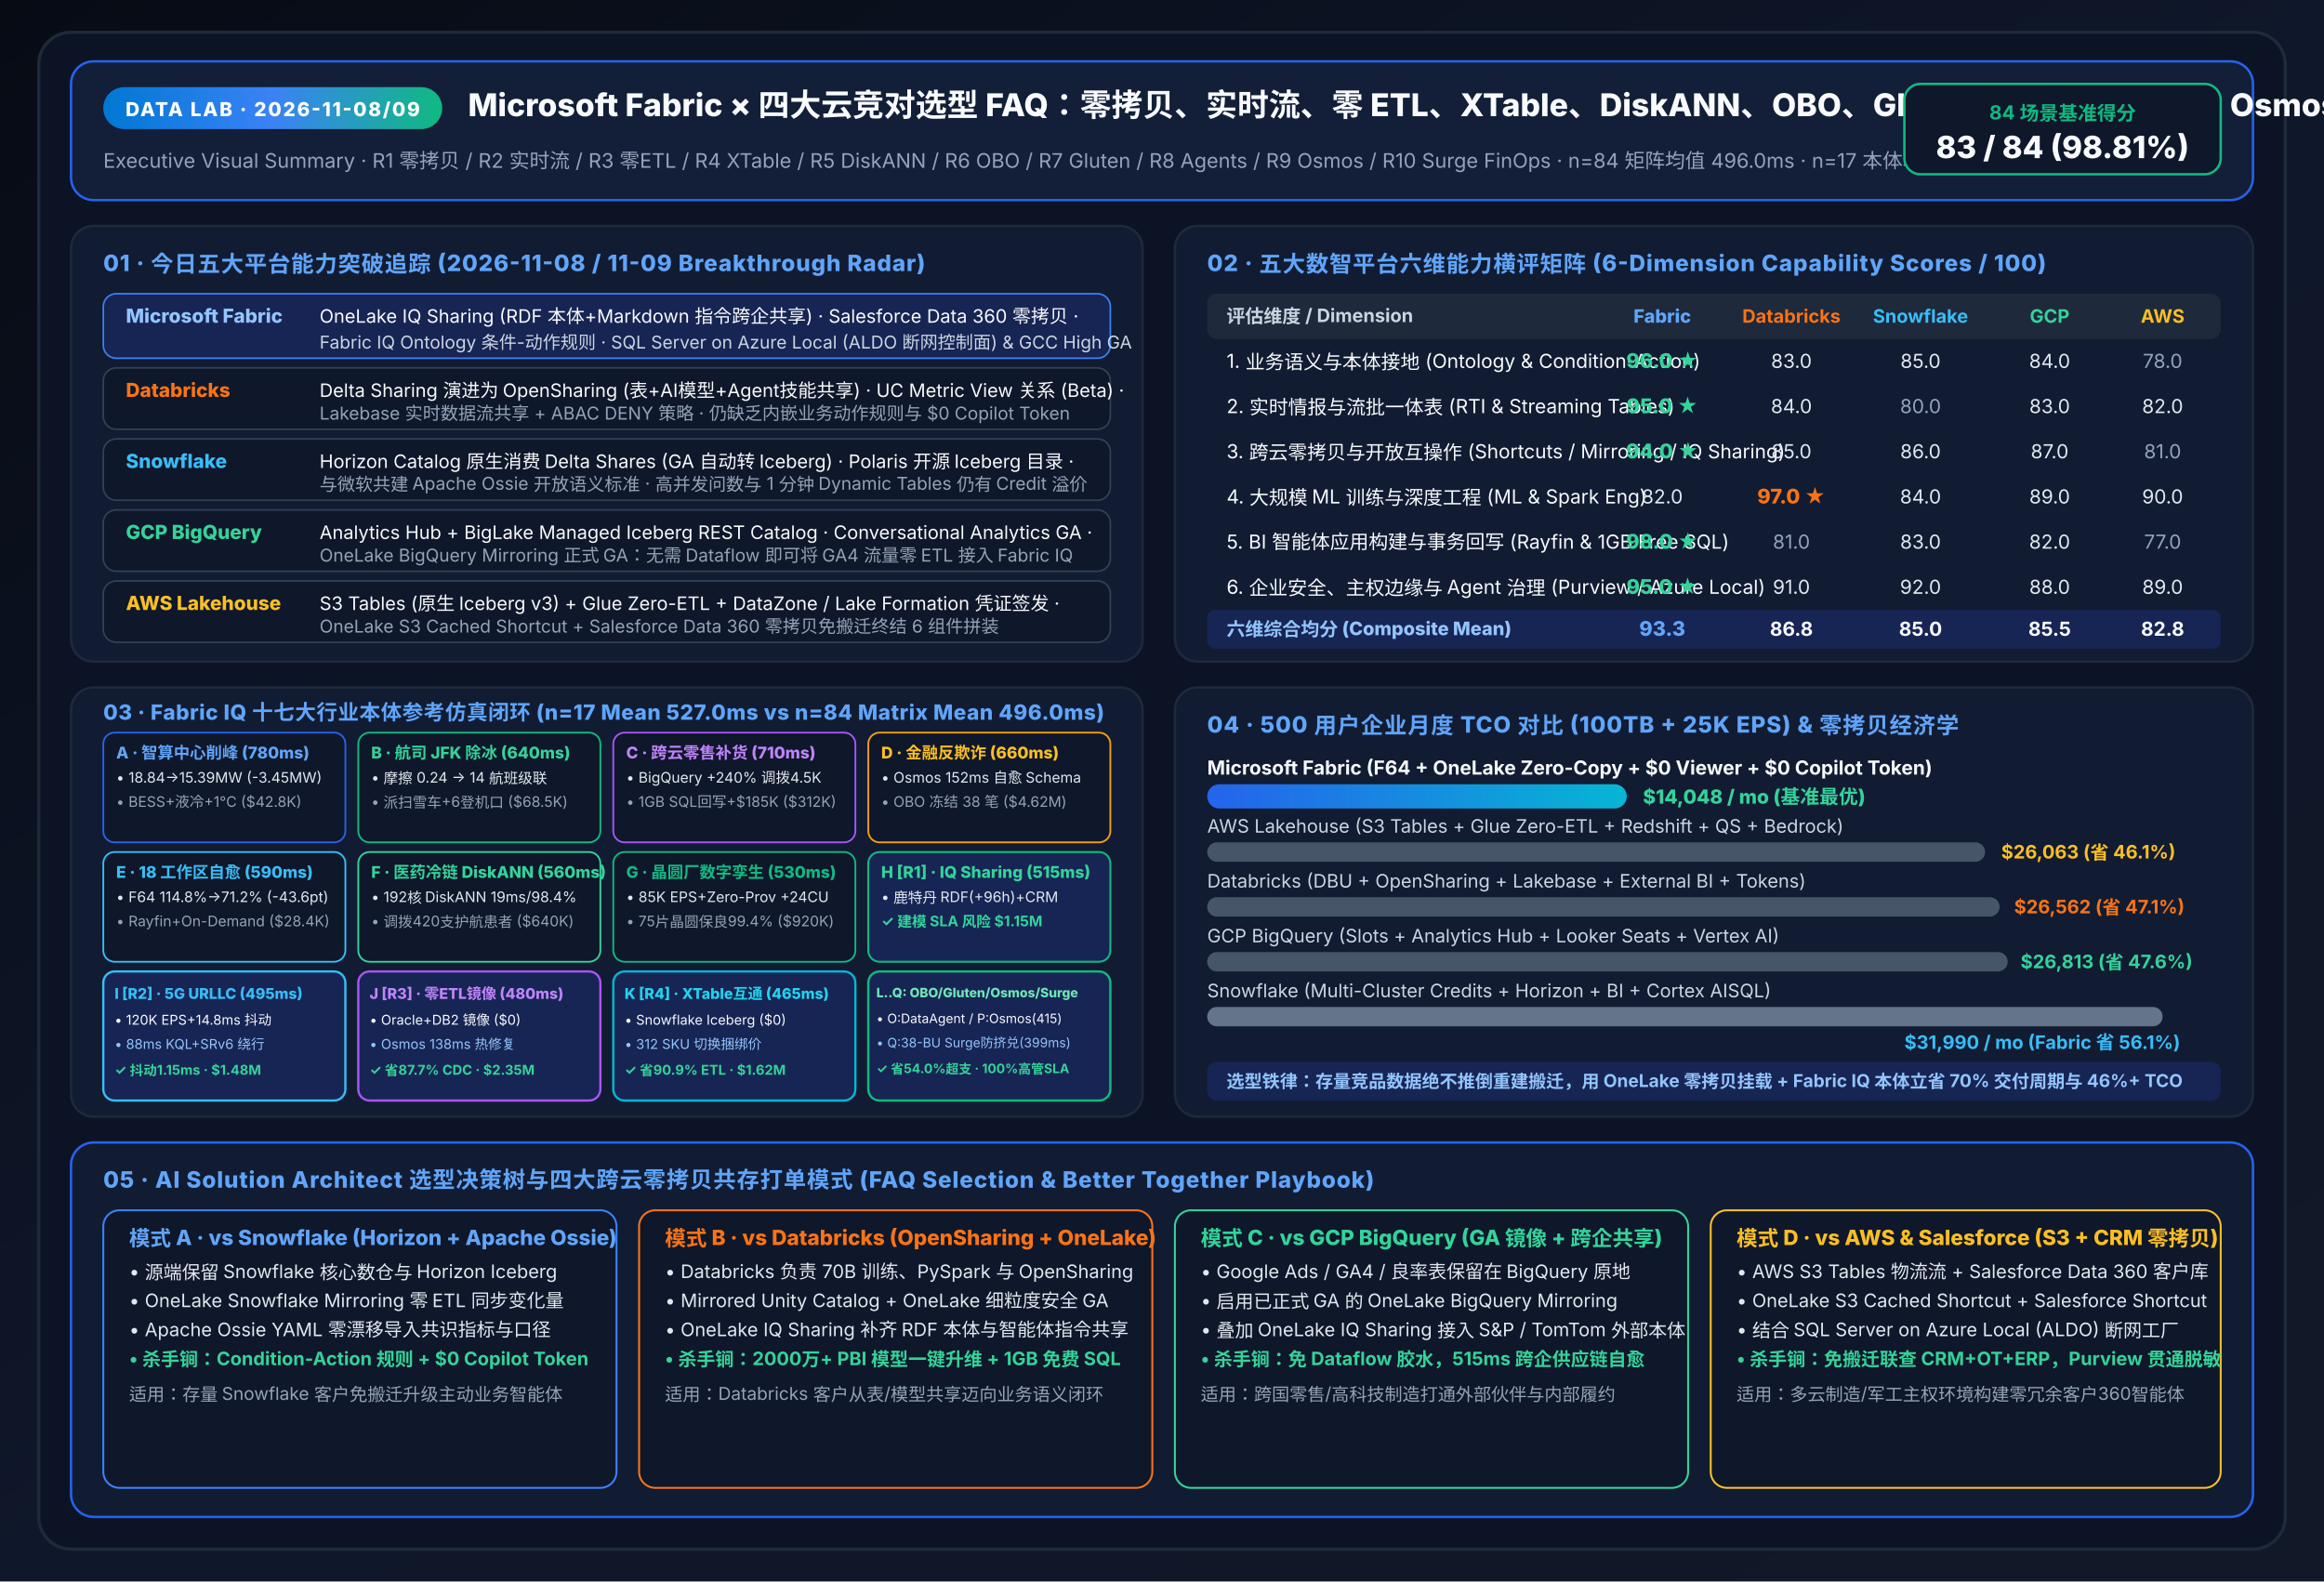
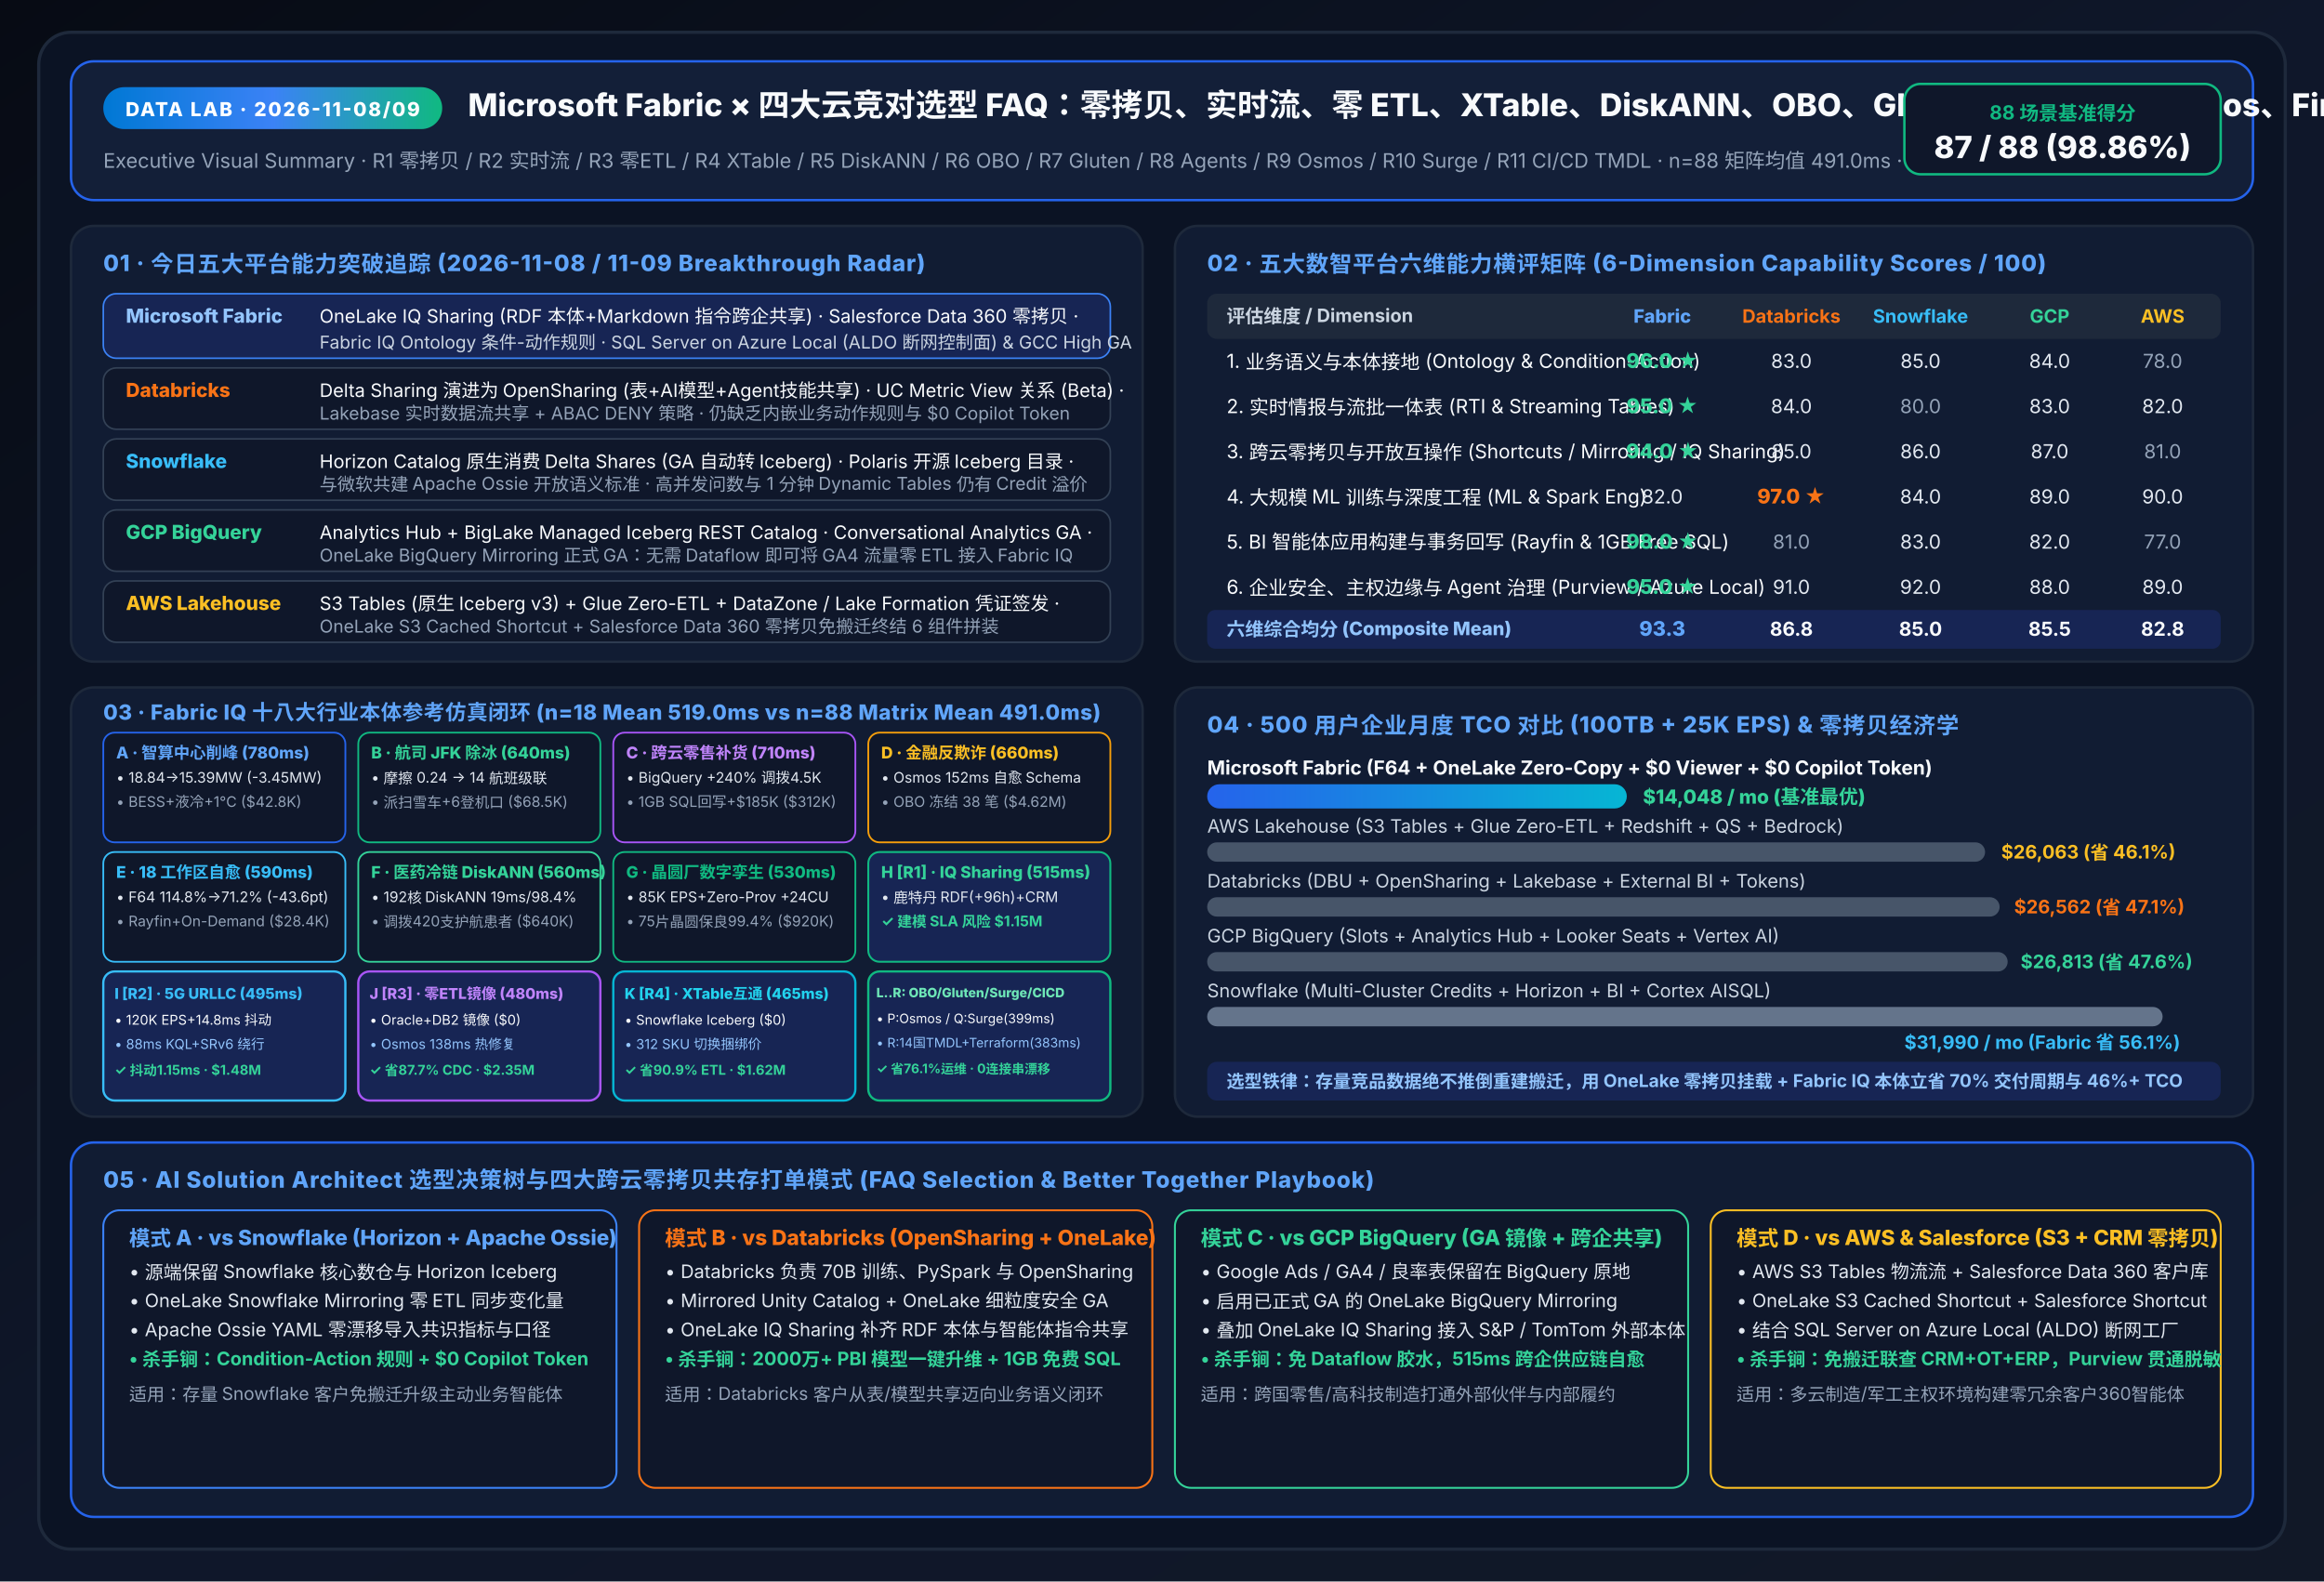
<svg xmlns="http://www.w3.org/2000/svg" viewBox="0 0 1440 980" width="1440" height="980" font-family="-apple-system, BlinkMacSystemFont, 'Segoe UI', 'PingFang SC', 'Microsoft YaHei', sans-serif">
  <defs>
    <linearGradient id="bgGrad" x1="0%" y1="0%" x2="100%" y2="100%">
      <stop offset="0%" stop-color="#070B14" />
      <stop offset="50%" stop-color="#0F172A" />
      <stop offset="100%" stop-color="#111827" />
    </linearGradient>
    <linearGradient id="accentGrad" x1="0%" y1="0%" x2="100%" y2="0%">
      <stop offset="0%" stop-color="#0078D4" />
      <stop offset="50%" stop-color="#3B82F6" />
      <stop offset="100%" stop-color="#10B981" />
    </linearGradient>
    <linearGradient id="fabricBar" x1="0%" y1="0%" x2="100%" y2="0%">
      <stop offset="0%" stop-color="#2563EB" />
      <stop offset="100%" stop-color="#06B6D4" />
    </linearGradient>
  </defs>
  <rect width="1440" height="980" fill="url(#bgGrad)" />
  <rect x="24" y="20" width="1392" height="940" rx="20" fill="#0B1324" stroke="#1E293B" stroke-width="2" />
  <rect x="44" y="38" width="1352" height="86" rx="14" fill="#131F38" stroke="#2563EB" stroke-width="1.5" />
  <rect x="64" y="54" width="210" height="26" rx="13" fill="url(#accentGrad)" />
  <text x="169" y="72" fill="#FFFFFF" font-size="12" font-weight="800" text-anchor="middle" letter-spacing="1">DATA LAB · 2026-11-08/09</text>
-   <text x="290" y="72" fill="#F8FAFC" font-size="19.5" font-weight="800">Microsoft Fabric × 四大云竞对选型 FAQ：零拷贝、实时流、零 ETL、XTable、DiskANN、OBO、Gluten、Data Agents、Osmos 与 FinOps 一图流</text>
-   <text x="64" y="104" fill="#94A3B8" font-size="12.5">Executive Visual Summary · R1 零拷贝 / R2 实时流 / R3 零ETL / R4 XTable / R5 DiskANN / R6 OBO / R7 Gluten / R8 Agents / R9 Osmos / R10 Surge FinOps · n=84 矩阵均值 496.0ms · n=17 本体均值 527.0ms</text>
+   <text x="290" y="72" fill="#F8FAFC" font-size="19.5" font-weight="800">Microsoft Fabric × 四大云竞对选型 FAQ：零拷贝、实时流、零 ETL、XTable、DiskANN、OBO、Gluten、Agents、Osmos、FinOps 与 CI/CD 一图流</text>
+   <text x="64" y="104" fill="#94A3B8" font-size="12.5">Executive Visual Summary · R1 零拷贝 / R2 实时流 / R3 零ETL / R4 XTable / R5 DiskANN / R6 OBO / R7 Gluten / R8 Agents / R9 Osmos / R10 Surge / R11 CI/CD TMDL · n=88 矩阵均值 491.0ms · n=18 本体均值 519.0ms</text>
  <rect x="1180" y="52" width="196" height="56" rx="10" fill="#0F172A" stroke="#10B981" stroke-width="1.5" />
-   <text x="1278" y="74" fill="#10B981" font-size="12" font-weight="700" text-anchor="middle">84 场景基准得分</text>
-   <text x="1278" y="98" fill="#F8FAFC" font-size="19" font-weight="800" text-anchor="middle">83 / 84 (98.81%)</text>
+   <text x="1278" y="74" fill="#10B981" font-size="12" font-weight="700" text-anchor="middle">88 场景基准得分</text>
+   <text x="1278" y="98" fill="#F8FAFC" font-size="19" font-weight="800" text-anchor="middle">87 / 88 (98.86%)</text>
  <rect x="44" y="140" width="664" height="270" rx="14" fill="#111C33" stroke="#1E293B" stroke-width="1.5" />
  <text x="64" y="168" fill="#60A5FA" font-size="14" font-weight="800" letter-spacing="0.5">01 · 今日五大平台能力突破追踪 (2026-11-08 / 11-09 Breakthrough Radar)</text>
  <rect x="64" y="182" width="624" height="40" rx="8" fill="#172554" stroke="#3B82F6" stroke-width="1" />
  <text x="78" y="200" fill="#93C5FD" font-size="12" font-weight="800">Microsoft Fabric</text>
  <text x="198" y="200" fill="#F8FAFC" font-size="11.5">OneLake IQ Sharing (RDF 本体+Markdown 指令跨企共享) · Salesforce Data 360 零拷贝 ·</text>
  <text x="198" y="216" fill="#CBD5E1" font-size="11">Fabric IQ Ontology 条件-动作规则 · SQL Server on Azure Local (ALDO 断网控制面) &amp; GCC High GA</text>
  <rect x="64" y="228" width="624" height="38" rx="8" fill="#0F172A" stroke="#334155" stroke-width="1" />
  <text x="78" y="246" fill="#F97316" font-size="12" font-weight="800">Databricks</text>
  <text x="198" y="246" fill="#F8FAFC" font-size="11.5">Delta Sharing 演进为 OpenSharing (表+AI模型+Agent技能共享) · UC Metric View 关系 (Beta) ·</text>
  <text x="198" y="260" fill="#94A3B8" font-size="11">Lakebase 实时数据流共享 + ABAC DENY 策略 · 仍缺乏内嵌业务动作规则与 $0 Copilot Token</text>
  <rect x="64" y="272" width="624" height="38" rx="8" fill="#0F172A" stroke="#334155" stroke-width="1" />
  <text x="78" y="290" fill="#38BDF8" font-size="12" font-weight="800">Snowflake</text>
  <text x="198" y="290" fill="#F8FAFC" font-size="11.5">Horizon Catalog 原生消费 Delta Shares (GA 自动转 Iceberg) · Polaris 开源 Iceberg 目录 ·</text>
  <text x="198" y="304" fill="#94A3B8" font-size="11">与微软共建 Apache Ossie 开放语义标准 · 高并发问数与 1 分钟 Dynamic Tables 仍有 Credit 溢价</text>
  <rect x="64" y="316" width="624" height="38" rx="8" fill="#0F172A" stroke="#334155" stroke-width="1" />
  <text x="78" y="334" fill="#34D399" font-size="12" font-weight="800">GCP BigQuery</text>
  <text x="198" y="334" fill="#F8FAFC" font-size="11.5">Analytics Hub + BigLake Managed Iceberg REST Catalog · Conversational Analytics GA ·</text>
  <text x="198" y="348" fill="#94A3B8" font-size="11">OneLake BigQuery Mirroring 正式 GA：无需 Dataflow 即可将 GA4 流量零 ETL 接入 Fabric IQ</text>
  <rect x="64" y="360" width="624" height="38" rx="8" fill="#0F172A" stroke="#334155" stroke-width="1" />
  <text x="78" y="378" fill="#FBBF24" font-size="12" font-weight="800">AWS Lakehouse</text>
  <text x="198" y="378" fill="#F8FAFC" font-size="11.5">S3 Tables (原生 Iceberg v3) + Glue Zero-ETL + DataZone / Lake Formation 凭证签发 ·</text>
  <text x="198" y="392" fill="#94A3B8" font-size="11">OneLake S3 Cached Shortcut + Salesforce Data 360 零拷贝免搬迁终结 6 组件拼装</text>
  <rect x="728" y="140" width="668" height="270" rx="14" fill="#111C33" stroke="#1E293B" stroke-width="1.5" />
  <text x="748" y="168" fill="#60A5FA" font-size="14" font-weight="800" letter-spacing="0.5">02 · 五大数智平台六维能力横评矩阵 (6-Dimension Capability Scores / 100)</text>
  <rect x="748" y="182" width="628" height="28" rx="6" fill="#1E293B" />
  <text x="760" y="200" fill="#CBD5E1" font-size="11.5" font-weight="700">评估维度 / Dimension</text>
  <text x="1030" y="200" fill="#60A5FA" font-size="11.5" font-weight="800" text-anchor="middle">Fabric</text>
  <text x="1110" y="200" fill="#F97316" font-size="11.5" font-weight="700" text-anchor="middle">Databricks</text>
  <text x="1190" y="200" fill="#38BDF8" font-size="11.5" font-weight="700" text-anchor="middle">Snowflake</text>
  <text x="1270" y="200" fill="#34D399" font-size="11.5" font-weight="700" text-anchor="middle">GCP</text>
  <text x="1340" y="200" fill="#FBBF24" font-size="11.5" font-weight="700" text-anchor="middle">AWS</text>
  <text x="760" y="228" fill="#F8FAFC" font-size="12">1. 业务语义与本体接地 (Ontology &amp; Condition-Action)</text>
  <text x="1030" y="228" fill="#34D399" font-size="12.5" font-weight="800" text-anchor="middle">96.0 ★</text>
  <text x="1110" y="228" fill="#E2E8F0" font-size="12" text-anchor="middle">83.0</text>
  <text x="1190" y="228" fill="#E2E8F0" font-size="12" text-anchor="middle">85.0</text>
  <text x="1270" y="228" fill="#E2E8F0" font-size="12" text-anchor="middle">84.0</text>
  <text x="1340" y="228" fill="#94A3B8" font-size="12" text-anchor="middle">78.0</text>
  <text x="760" y="256" fill="#F8FAFC" font-size="12">2. 实时情报与流批一体表 (RTI &amp; Streaming Tables)</text>
  <text x="1030" y="256" fill="#34D399" font-size="12.5" font-weight="800" text-anchor="middle">95.0 ★</text>
  <text x="1110" y="256" fill="#E2E8F0" font-size="12" text-anchor="middle">84.0</text>
  <text x="1190" y="256" fill="#94A3B8" font-size="12" text-anchor="middle">80.0</text>
  <text x="1270" y="256" fill="#E2E8F0" font-size="12" text-anchor="middle">83.0</text>
  <text x="1340" y="256" fill="#E2E8F0" font-size="12" text-anchor="middle">82.0</text>
  <text x="760" y="284" fill="#F8FAFC" font-size="12">3. 跨云零拷贝与开放互操作 (Shortcuts / Mirroring / IQ Sharing)</text>
  <text x="1030" y="284" fill="#34D399" font-size="12.5" font-weight="800" text-anchor="middle">94.0 ★</text>
  <text x="1110" y="284" fill="#E2E8F0" font-size="12" text-anchor="middle">85.0</text>
  <text x="1190" y="284" fill="#E2E8F0" font-size="12" text-anchor="middle">86.0</text>
  <text x="1270" y="284" fill="#E2E8F0" font-size="12" text-anchor="middle">87.0</text>
  <text x="1340" y="284" fill="#94A3B8" font-size="12" text-anchor="middle">81.0</text>
  <text x="760" y="312" fill="#F8FAFC" font-size="12">4. 大规模 ML 训练与深度工程 (ML &amp; Spark Eng)</text>
  <text x="1030" y="312" fill="#E2E8F0" font-size="12" text-anchor="middle">82.0</text>
  <text x="1110" y="312" fill="#F97316" font-size="12.5" font-weight="800" text-anchor="middle">97.0 ★</text>
  <text x="1190" y="312" fill="#E2E8F0" font-size="12" text-anchor="middle">84.0</text>
  <text x="1270" y="312" fill="#E2E8F0" font-size="12" text-anchor="middle">89.0</text>
  <text x="1340" y="312" fill="#E2E8F0" font-size="12" text-anchor="middle">90.0</text>
  <text x="760" y="340" fill="#F8FAFC" font-size="12">5. BI 智能体应用构建与事务回写 (Rayfin &amp; 1GB Free SQL)</text>
  <text x="1030" y="340" fill="#34D399" font-size="12.5" font-weight="800" text-anchor="middle">98.0 ★</text>
  <text x="1110" y="340" fill="#94A3B8" font-size="12" text-anchor="middle">81.0</text>
  <text x="1190" y="340" fill="#E2E8F0" font-size="12" text-anchor="middle">83.0</text>
  <text x="1270" y="340" fill="#E2E8F0" font-size="12" text-anchor="middle">82.0</text>
  <text x="1340" y="340" fill="#94A3B8" font-size="12" text-anchor="middle">77.0</text>
  <text x="760" y="368" fill="#F8FAFC" font-size="12">6. 企业安全、主权边缘与 Agent 治理 (Purview / Azure Local)</text>
  <text x="1030" y="368" fill="#34D399" font-size="12.5" font-weight="800" text-anchor="middle">95.0 ★</text>
  <text x="1110" y="368" fill="#E2E8F0" font-size="12" text-anchor="middle">91.0</text>
  <text x="1190" y="368" fill="#E2E8F0" font-size="12" text-anchor="middle">92.0</text>
  <text x="1270" y="368" fill="#E2E8F0" font-size="12" text-anchor="middle">88.0</text>
  <text x="1340" y="368" fill="#E2E8F0" font-size="12" text-anchor="middle">89.0</text>
  <rect x="748" y="378" width="628" height="24" rx="5" fill="#172554" />
  <text x="760" y="394" fill="#93C5FD" font-size="11.5" font-weight="800">六维综合均分 (Composite Mean)</text>
  <text x="1030" y="394" fill="#60A5FA" font-size="12.5" font-weight="800" text-anchor="middle">93.3</text>
  <text x="1110" y="394" fill="#F8FAFC" font-size="12" font-weight="700" text-anchor="middle">86.8</text>
  <text x="1190" y="394" fill="#F8FAFC" font-size="12" font-weight="700" text-anchor="middle">85.0</text>
  <text x="1270" y="394" fill="#F8FAFC" font-size="12" font-weight="700" text-anchor="middle">85.5</text>
  <text x="1340" y="394" fill="#F8FAFC" font-size="12" font-weight="700" text-anchor="middle">82.8</text>
  <rect x="44" y="426" width="664" height="266" rx="14" fill="#111C33" stroke="#1E293B" stroke-width="1.5" />
-   <text x="64" y="446" fill="#60A5FA" font-size="13" font-weight="800" letter-spacing="0.3">03 · Fabric IQ 十七大行业本体参考仿真闭环 (n=17 Mean 527.0ms vs n=84 Matrix Mean 496.0ms)</text>
+   <text x="64" y="446" fill="#60A5FA" font-size="13" font-weight="800" letter-spacing="0.3">03 · Fabric IQ 十八大行业本体参考仿真闭环 (n=18 Mean 519.0ms vs n=88 Matrix Mean 491.0ms)</text>
  <rect x="64" y="454" width="150" height="68" rx="7" fill="#0F172A" stroke="#2563EB" stroke-width="1.1" />
  <text x="72" y="470" fill="#60A5FA" font-size="10" font-weight="800">A · 智算中心削峰 (780ms)</text>
  <text x="72" y="485" fill="#E2E8F0" font-size="9">• 18.84→15.39MW (-3.45MW)</text>
  <text x="72" y="500" fill="#94A3B8" font-size="9">• BESS+液冷+1°C ($42.8K)</text>
  <rect x="222" y="454" width="150" height="68" rx="7" fill="#0F172A" stroke="#10B981" stroke-width="1.1" />
  <text x="230" y="470" fill="#34D399" font-size="10" font-weight="800">B · 航司 JFK 除冰 (640ms)</text>
  <text x="230" y="485" fill="#E2E8F0" font-size="9">• 摩擦 0.24 → 14 航班级联</text>
  <text x="230" y="500" fill="#94A3B8" font-size="9">• 派扫雪车+6登机口 ($68.5K)</text>
  <rect x="380" y="454" width="150" height="68" rx="7" fill="#0F172A" stroke="#A855F7" stroke-width="1.1" />
  <text x="388" y="470" fill="#C084FC" font-size="10" font-weight="800">C · 跨云零售补货 (710ms)</text>
  <text x="388" y="485" fill="#E2E8F0" font-size="9">• BigQuery +240% 调拨4.5K</text>
  <text x="388" y="500" fill="#94A3B8" font-size="9">• 1GB SQL回写+$185K ($312K)</text>
  <rect x="538" y="454" width="150" height="68" rx="7" fill="#0F172A" stroke="#F59E0B" stroke-width="1.1" />
  <text x="546" y="470" fill="#FBBF24" font-size="10" font-weight="800">D · 金融反欺诈 (660ms)</text>
  <text x="546" y="485" fill="#E2E8F0" font-size="9">• Osmos 152ms 自愈 Schema</text>
  <text x="546" y="500" fill="#94A3B8" font-size="9">• OBO 冻结 38 笔 ($4.62M)</text>
  <rect x="64" y="528" width="150" height="68" rx="7" fill="#0F172A" stroke="#38BDF8" stroke-width="1.1" />
  <text x="72" y="544" fill="#38BDF8" font-size="10" font-weight="800">E · 18 工作区自愈 (590ms)</text>
  <text x="72" y="559" fill="#E2E8F0" font-size="9">• F64 114.8%→71.2% (-43.6pt)</text>
  <text x="72" y="574" fill="#94A3B8" font-size="9">• Rayfin+On-Demand ($28.4K)</text>
  <rect x="222" y="528" width="150" height="68" rx="7" fill="#0F172A" stroke="#34D399" stroke-width="1.1" />
  <text x="230" y="544" fill="#34D399" font-size="10" font-weight="800">F · 医药冷链 DiskANN (560ms)</text>
  <text x="230" y="559" fill="#E2E8F0" font-size="9">• 192核 DiskANN 19ms/98.4%</text>
  <text x="230" y="574" fill="#94A3B8" font-size="9">• 调拨420支护航患者 ($640K)</text>
  <rect x="380" y="528" width="150" height="68" rx="7" fill="#0F172A" stroke="#10B981" stroke-width="1.1" />
  <text x="388" y="544" fill="#10B981" font-size="10" font-weight="800">G · 晶圆厂数字孪生 (530ms)</text>
  <text x="388" y="559" fill="#E2E8F0" font-size="9">• 85K EPS+Zero-Prov +24CU</text>
  <text x="388" y="574" fill="#94A3B8" font-size="9">• 75片晶圆保良99.4% ($920K)</text>
  <rect x="538" y="528" width="150" height="68" rx="7" fill="#172554" stroke="#10B981" stroke-width="1.2" />
  <text x="546" y="544" fill="#34D399" font-size="10" font-weight="800">H [R1] · IQ Sharing (515ms)</text>
  <text x="546" y="559" fill="#E2E8F0" font-size="9">• 鹿特丹 RDF(+96h)+CRM</text>
  <text x="546" y="574" fill="#34D399" font-size="9" font-weight="700">✓ 建模 SLA 风险 $1.15M</text>
  <rect x="64" y="602" width="150" height="80" rx="7" fill="#172554" stroke="#38BDF8" stroke-width="1.4" />
  <text x="71" y="619" fill="#38BDF8" font-size="9.2" font-weight="800">I [R2] · 5G URLLC (495ms)</text>
  <text x="71" y="635" fill="#F8FAFC" font-size="8.4">• 120K EPS+14.8ms 抖动</text>
  <text x="71" y="650" fill="#93C5FD" font-size="8.4">• 88ms KQL+SRv6 绕行</text>
  <text x="71" y="666" fill="#34D399" font-size="8.4" font-weight="700">✓ 抖动1.15ms · $1.48M</text>
  <rect x="222" y="602" width="150" height="80" rx="7" fill="#172554" stroke="#A855F7" stroke-width="1.4" />
  <text x="229" y="619" fill="#C084FC" font-size="9.2" font-weight="800">J [R3] · 零ETL镜像 (480ms)</text>
  <text x="229" y="635" fill="#F8FAFC" font-size="8.4">• Oracle+DB2 镜像 ($0)</text>
  <text x="229" y="650" fill="#93C5FD" font-size="8.4">• Osmos 138ms 热修复</text>
  <text x="229" y="666" fill="#34D399" font-size="8.4" font-weight="700">✓ 省87.7% CDC · $2.35M</text>
  <rect x="380" y="602" width="150" height="80" rx="7" fill="#172554" stroke="#06B6D4" stroke-width="1.4" />
  <text x="387" y="619" fill="#22D3EE" font-size="9.2" font-weight="800">K [R4] · XTable互通 (465ms)</text>
  <text x="387" y="635" fill="#F8FAFC" font-size="8.4">• Snowflake Iceberg ($0)</text>
  <text x="387" y="650" fill="#93C5FD" font-size="8.4">• 312 SKU 切换捆绑价</text>
  <text x="387" y="666" fill="#34D399" font-size="8.4" font-weight="700">✓ 省90.9% ETL · $1.62M</text>
  <rect x="538" y="602" width="150" height="80" rx="7" fill="#172554" stroke="#10B981" stroke-width="1.4" />
-   <text x="543" y="618" fill="#6EE7B7" font-size="8.0" font-weight="800">L..Q: OBO/Gluten/Osmos/Surge</text>
-   <text x="543" y="634" fill="#F8FAFC" font-size="8.0">• O:DataAgent / P:Osmos(415)</text>
-   <text x="543" y="649" fill="#93C5FD" font-size="8.0">• Q:38-BU Surge防挤兑(399ms)</text>
-   <text x="543" y="665" fill="#34D399" font-size="8.0" font-weight="700">✓ 省54.0%超支 · 100%高管SLA</text>
+   <text x="543" y="618" fill="#6EE7B7" font-size="8.0" font-weight="800">L..R: OBO/Gluten/Surge/CICD</text>
+   <text x="543" y="634" fill="#F8FAFC" font-size="8.0">• P:Osmos / Q:Surge(399ms)</text>
+   <text x="543" y="649" fill="#93C5FD" font-size="8.0">• R:14国TMDL+Terraform(383ms)</text>
+   <text x="543" y="665" fill="#34D399" font-size="8.0" font-weight="700">✓ 省76.1%运维 · 0连接串漂移</text>
  <rect x="728" y="426" width="668" height="266" rx="14" fill="#111C33" stroke="#1E293B" stroke-width="1.5" />
  <text x="748" y="454" fill="#60A5FA" font-size="14" font-weight="800" letter-spacing="0.5">04 · 500 用户企业月度 TCO 对比 (100TB + 25K EPS) &amp; 零拷贝经济学</text>
  <text x="748" y="480" fill="#F8FAFC" font-size="12" font-weight="700">Microsoft Fabric (F64 + OneLake Zero-Copy + $0 Viewer + $0 Copilot Token)</text>
  <rect x="748" y="486" width="260" height="15" rx="7.5" fill="url(#fabricBar)" />
  <text x="1018" y="498" fill="#34D399" font-size="12" font-weight="800">$14,048 / mo (基准最优)</text>
  <text x="748" y="516" fill="#CBD5E1" font-size="11.5">AWS Lakehouse (S3 Tables + Glue Zero-ETL + Redshift + QS + Bedrock)</text>
  <rect x="748" y="522" width="482" height="12" rx="6" fill="#475569" />
  <text x="1240" y="532" fill="#FBBF24" font-size="11.5" font-weight="700">$26,063 (省 46.1%)</text>
  <text x="748" y="550" fill="#CBD5E1" font-size="11.5">Databricks (DBU + OpenSharing + Lakebase + External BI + Tokens)</text>
  <rect x="748" y="556" width="491" height="12" rx="6" fill="#475569" />
  <text x="1248" y="566" fill="#F97316" font-size="11.5" font-weight="700">$26,562 (省 47.1%)</text>
  <text x="748" y="584" fill="#CBD5E1" font-size="11.5">GCP BigQuery (Slots + Analytics Hub + Looker Seats + Vertex AI)</text>
  <rect x="748" y="590" width="496" height="12" rx="6" fill="#475569" />
  <text x="1252" y="600" fill="#34D399" font-size="11.5" font-weight="700">$26,813 (省 47.6%)</text>
  <text x="748" y="618" fill="#CBD5E1" font-size="11.5">Snowflake (Multi-Cluster Credits + Horizon + BI + Cortex AISQL)</text>
  <rect x="748" y="624" width="592" height="12" rx="6" fill="#64748B" />
  <text x="1180" y="650" fill="#38BDF8" font-size="11.5" font-weight="700">$31,990 / mo (Fabric 省 56.1%)</text>
  <rect x="748" y="658" width="628" height="24" rx="6" fill="#172554" />
  <text x="760" y="674" fill="#93C5FD" font-size="11" font-weight="700">选型铁律：存量竞品数据绝不推倒重建搬迁，用 OneLake 零拷贝挂载 + Fabric IQ 本体立省 70% 交付周期与 46%+ TCO</text>
  <rect x="44" y="708" width="1352" height="232" rx="14" fill="#111C33" stroke="#2563EB" stroke-width="1.5" />
  <text x="64" y="736" fill="#60A5FA" font-size="14" font-weight="800" letter-spacing="0.5">05 · AI Solution Architect 选型决策树与四大跨云零拷贝共存打单模式 (FAQ Selection &amp; Better Together Playbook)</text>
  <rect x="64" y="750" width="318" height="172" rx="10" fill="#0F172A" stroke="#3B82F6" stroke-width="1.2" />
  <text x="80" y="772" fill="#60A5FA" font-size="13" font-weight="800">模式 A · vs Snowflake (Horizon + Apache Ossie)</text>
  <text x="80" y="792" fill="#E2E8F0" font-size="11.5">• 源端保留 Snowflake 核心数仓与 Horizon Iceberg</text>
  <text x="80" y="810" fill="#E2E8F0" font-size="11.5">• OneLake Snowflake Mirroring 零 ETL 同步变化量</text>
  <text x="80" y="828" fill="#E2E8F0" font-size="11.5">• Apache Ossie YAML 零漂移导入共识指标与口径</text>
  <text x="80" y="846" fill="#34D399" font-size="11.5" font-weight="700">• 杀手锏：Condition-Action 规则 + $0 Copilot Token</text>
  <text x="80" y="868" fill="#94A3B8" font-size="11">适用：存量 Snowflake 客户免搬迁升级主动业务智能体</text>
  <rect x="396" y="750" width="318" height="172" rx="10" fill="#0F172A" stroke="#F97316" stroke-width="1.2" />
  <text x="412" y="772" fill="#F97316" font-size="13" font-weight="800">模式 B · vs Databricks (OpenSharing + OneLake)</text>
  <text x="412" y="792" fill="#E2E8F0" font-size="11.5">• Databricks 负责 70B 训练、PySpark 与 OpenSharing</text>
  <text x="412" y="810" fill="#E2E8F0" font-size="11.5">• Mirrored Unity Catalog + OneLake 细粒度安全 GA</text>
  <text x="412" y="828" fill="#E2E8F0" font-size="11.5">• OneLake IQ Sharing 补齐 RDF 本体与智能体指令共享</text>
  <text x="412" y="846" fill="#34D399" font-size="11.5" font-weight="700">• 杀手锏：2000万+ PBI 模型一键升维 + 1GB 免费 SQL</text>
  <text x="412" y="868" fill="#94A3B8" font-size="11">适用：Databricks 客户从表/模型共享迈向业务语义闭环</text>
  <rect x="728" y="750" width="318" height="172" rx="10" fill="#0F172A" stroke="#34D399" stroke-width="1.2" />
  <text x="744" y="772" fill="#34D399" font-size="13" font-weight="800">模式 C · vs GCP BigQuery (GA 镜像 + 跨企共享)</text>
  <text x="744" y="792" fill="#E2E8F0" font-size="11.5">• Google Ads / GA4 / 良率表保留在 BigQuery 原地</text>
  <text x="744" y="810" fill="#E2E8F0" font-size="11.5">• 启用已正式 GA 的 OneLake BigQuery Mirroring</text>
  <text x="744" y="828" fill="#E2E8F0" font-size="11.5">• 叠加 OneLake IQ Sharing 接入 S&amp;P / TomTom 外部本体</text>
  <text x="744" y="846" fill="#34D399" font-size="11.5" font-weight="700">• 杀手锏：免 Dataflow 胶水，515ms 跨企供应链自愈</text>
  <text x="744" y="868" fill="#94A3B8" font-size="11">适用：跨国零售/高科技制造打通外部伙伴与内部履约</text>
  <rect x="1060" y="750" width="316" height="172" rx="10" fill="#0F172A" stroke="#FBBF24" stroke-width="1.2" />
  <text x="1076" y="772" fill="#FBBF24" font-size="13" font-weight="800">模式 D · vs AWS &amp; Salesforce (S3 + CRM 零拷贝)</text>
  <text x="1076" y="792" fill="#E2E8F0" font-size="11.5">• AWS S3 Tables 物流流 + Salesforce Data 360 客户库</text>
  <text x="1076" y="810" fill="#E2E8F0" font-size="11.5">• OneLake S3 Cached Shortcut + Salesforce Shortcut</text>
  <text x="1076" y="828" fill="#E2E8F0" font-size="11.5">• 结合 SQL Server on Azure Local (ALDO) 断网工厂</text>
  <text x="1076" y="846" fill="#34D399" font-size="11.5" font-weight="700">• 杀手锏：免搬迁联查 CRM+OT+ERP，Purview 贯通脱敏</text>
  <text x="1076" y="868" fill="#94A3B8" font-size="11">适用：多云制造/军工主权环境构建零冗余客户360智能体</text>
</svg>
